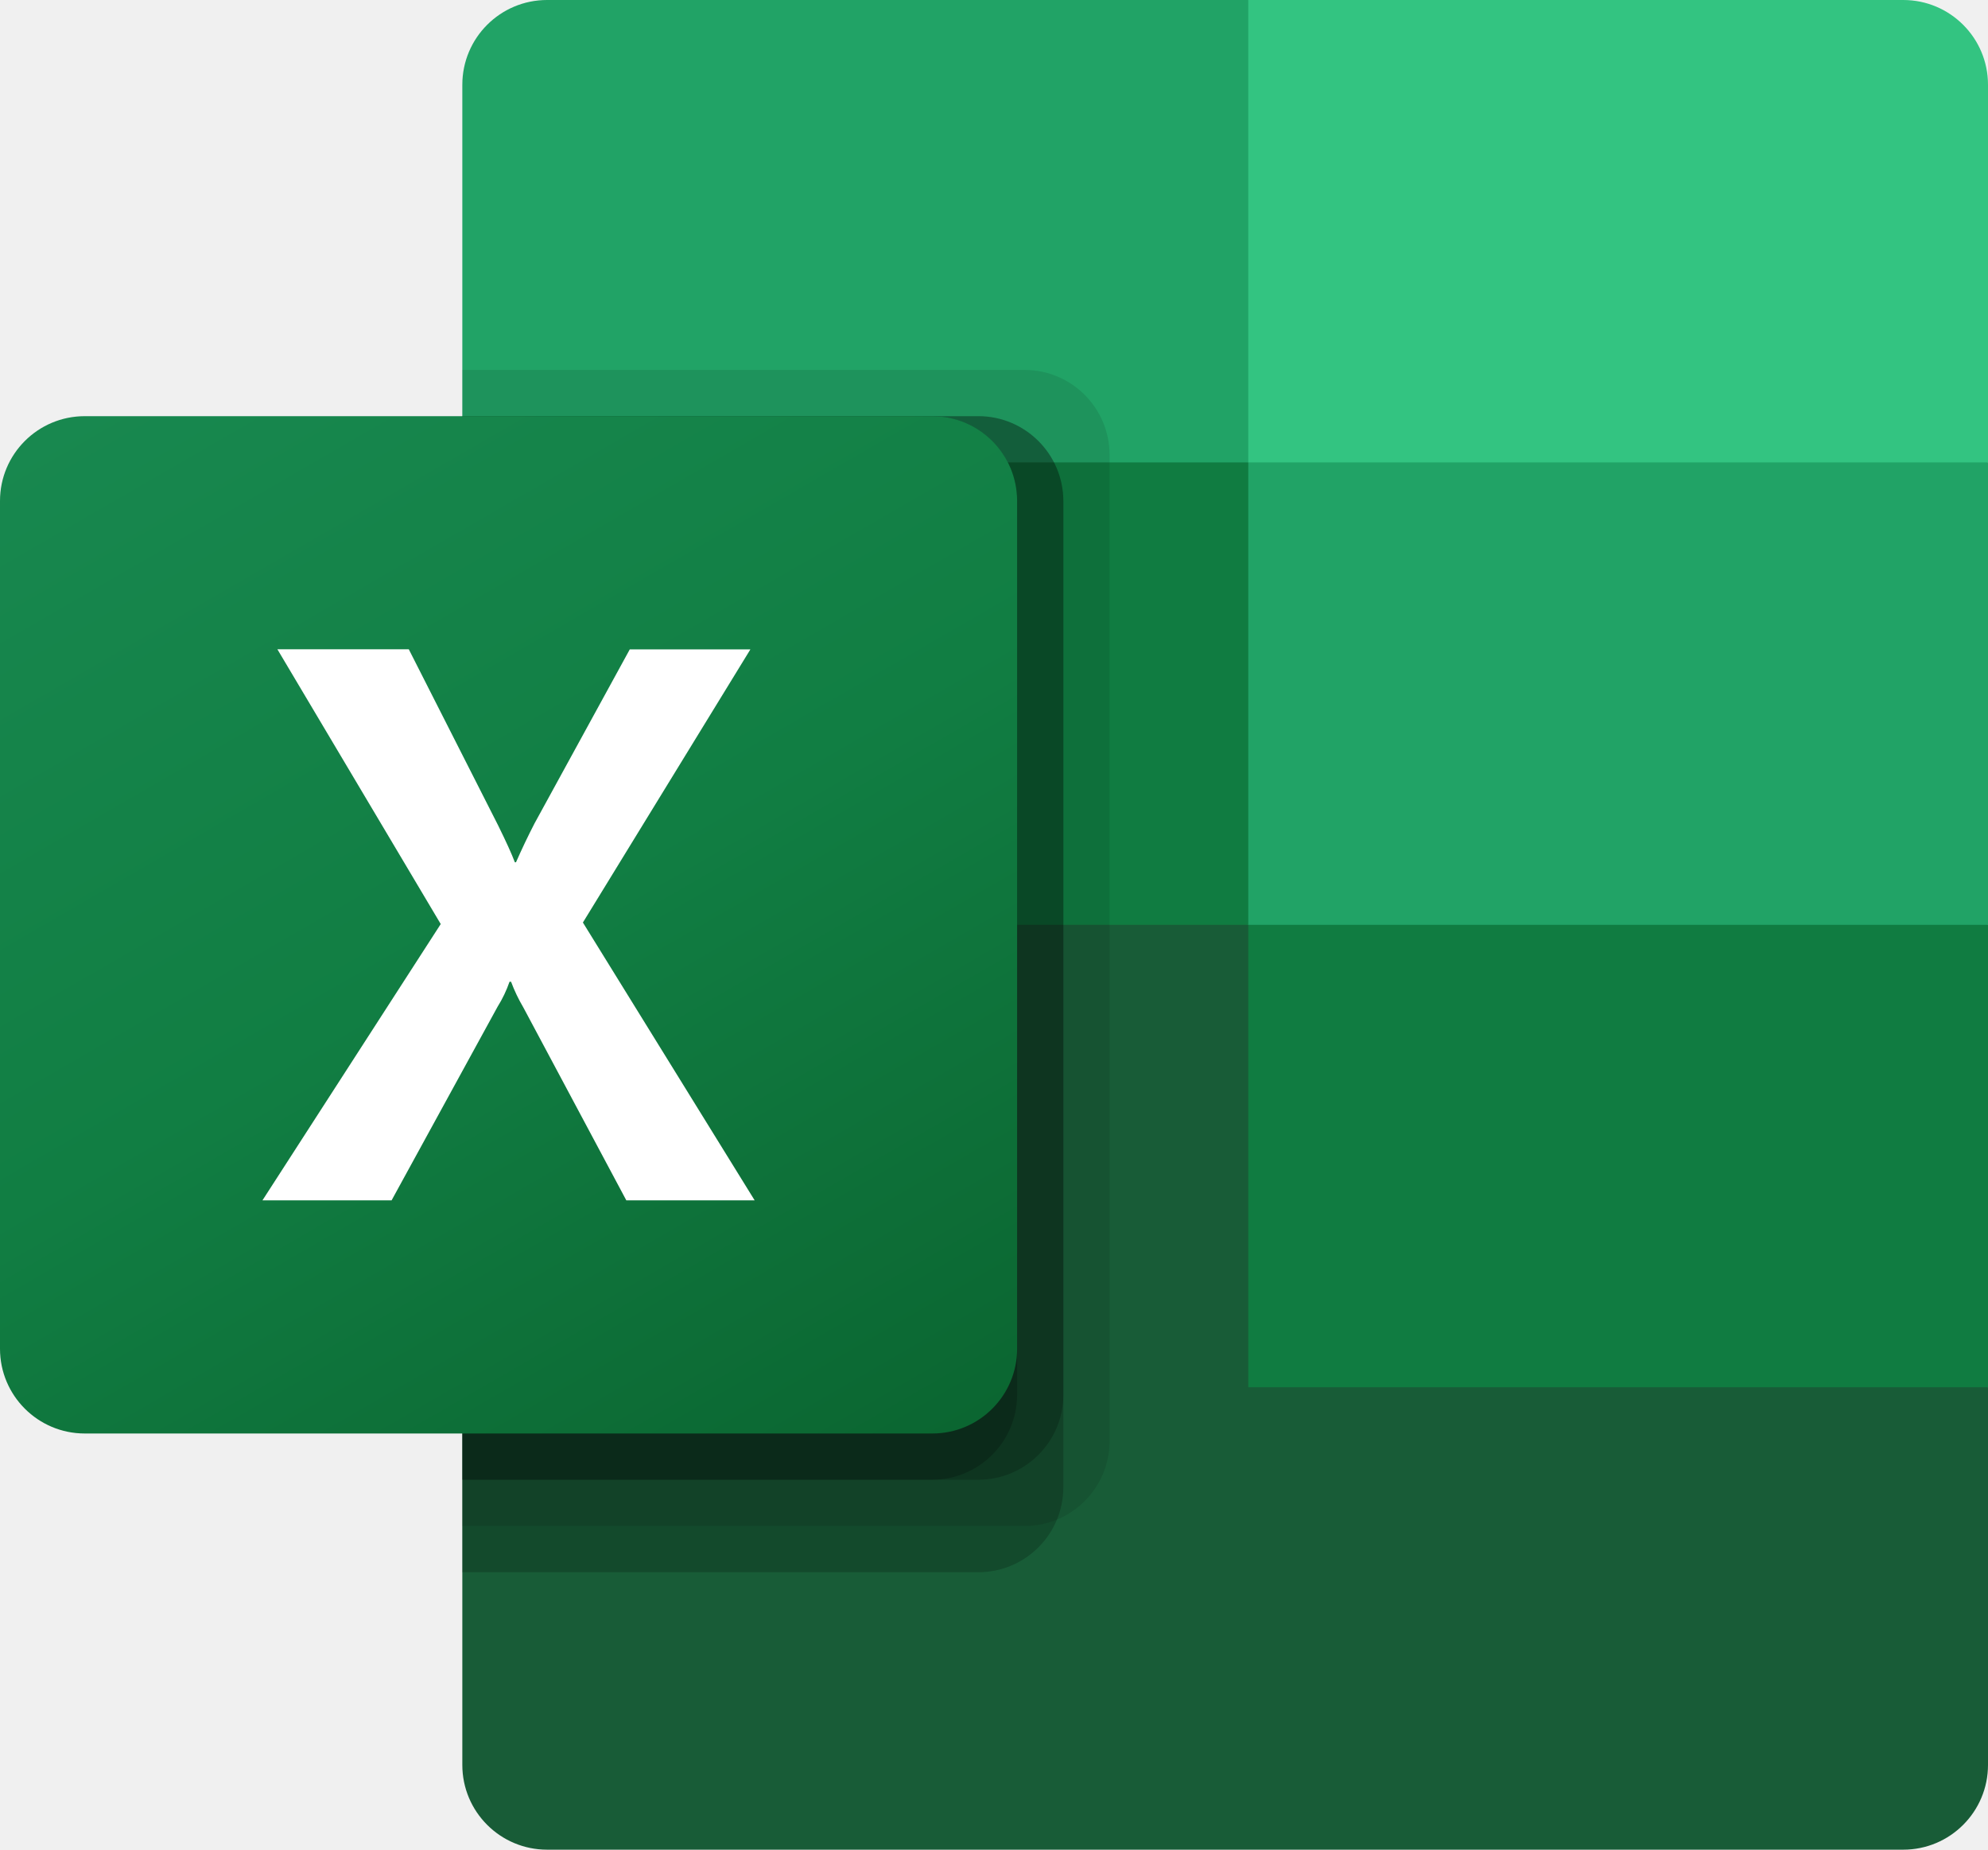
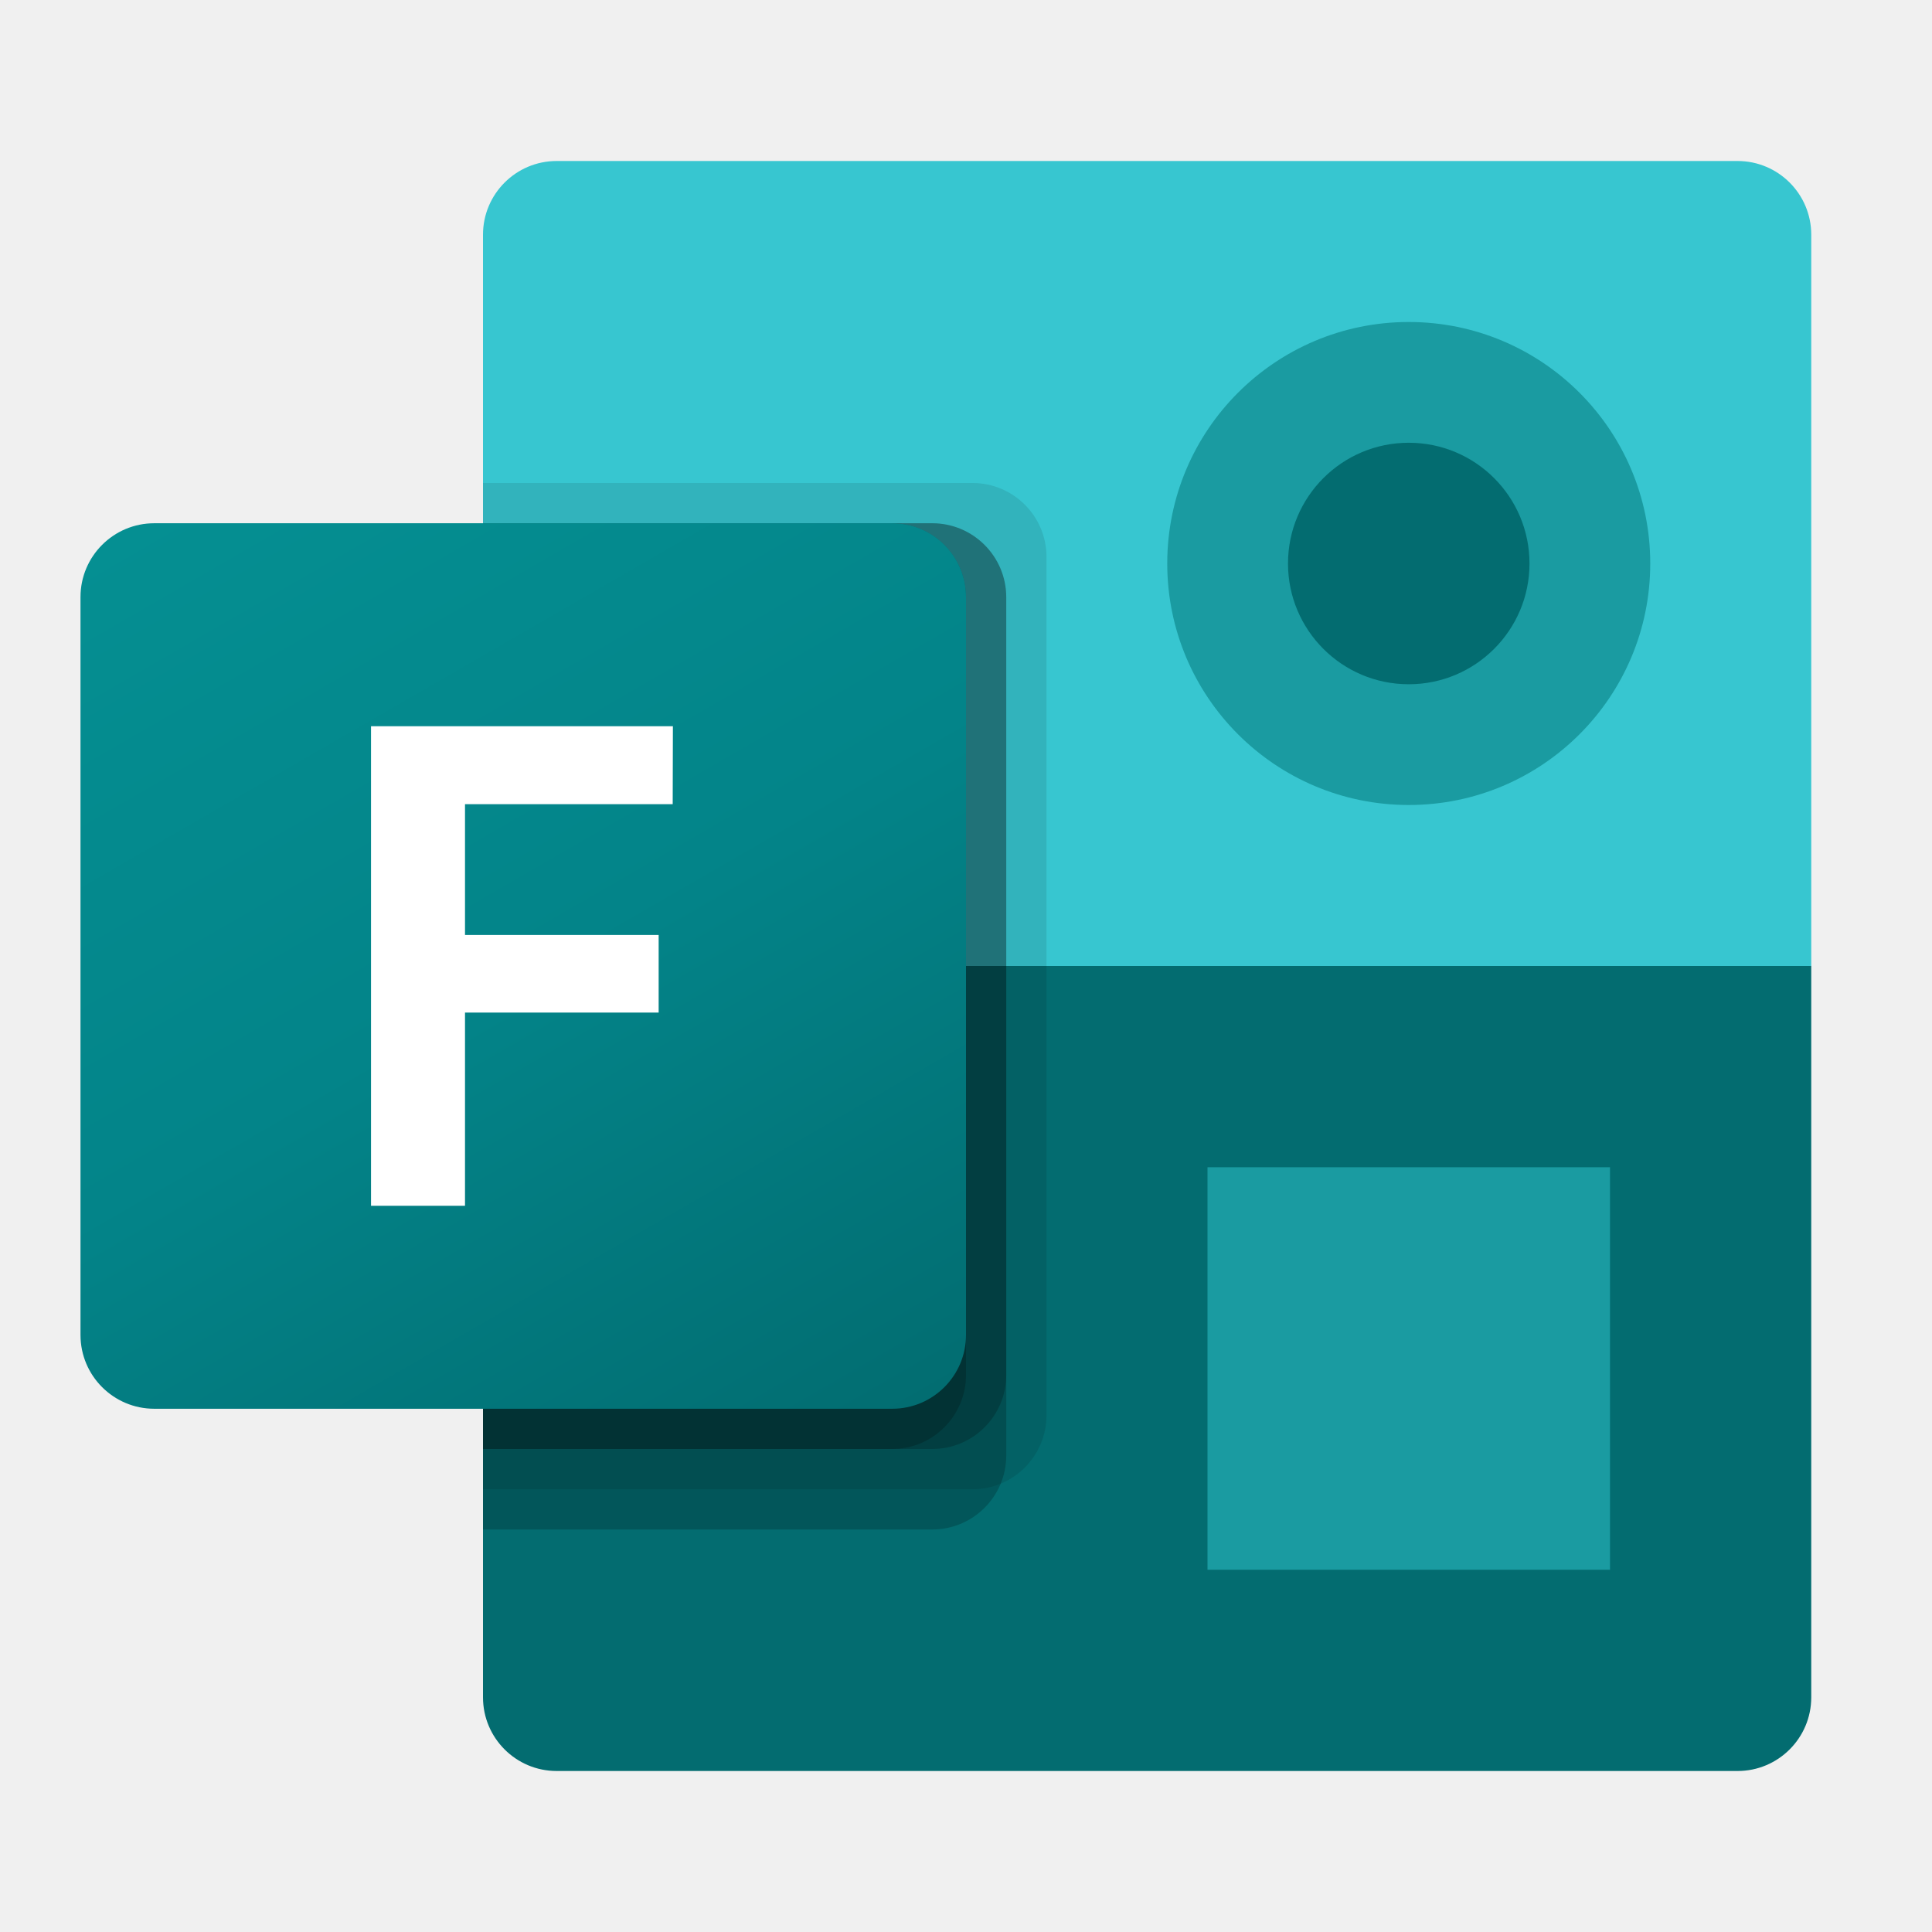
- <svg xmlns="http://www.w3.org/2000/svg" version="1.1" id="Livello_1" x="0px" y="0px" viewBox="0 0 2289.75 2130" enable-background="new 0 0 2289.75 2130" xml:space="preserve">
-   <path fill="#185C37" d="M1437.75,1011.75L532.5,852v1180.393c0,53.907,43.7,97.607,97.607,97.607l0,0h1562.036  c53.907,0,97.607-43.7,97.607-97.607l0,0V1597.5L1437.75,1011.75z" />
-   <path fill="#21A366" d="M1437.75,0H630.107C576.2,0,532.5,43.7,532.5,97.607c0,0,0,0,0,0V532.5l905.25,532.5L1917,1224.75  L2289.75,1065V532.5L1437.75,0z" />
-   <path fill="#107C41" d="M532.5,532.5h905.25V1065H532.5V532.5z" />
-   <path opacity="0.1" enable-background="new    " d="M1180.393,426H532.5v1331.25h647.893c53.834-0.175,97.432-43.773,97.607-97.607  V523.607C1277.825,469.773,1234.227,426.175,1180.393,426z" />
-   <path opacity="0.2" enable-background="new    " d="M1127.143,479.25H532.5V1810.5h594.643  c53.834-0.175,97.432-43.773,97.607-97.607V576.857C1224.575,523.023,1180.977,479.425,1127.143,479.25z" />
-   <path opacity="0.2" enable-background="new    " d="M1127.143,479.25H532.5V1704h594.643c53.834-0.175,97.432-43.773,97.607-97.607  V576.857C1224.575,523.023,1180.977,479.425,1127.143,479.25z" />
-   <path opacity="0.2" enable-background="new    " d="M1073.893,479.25H532.5V1704h541.393c53.834-0.175,97.432-43.773,97.607-97.607  V576.857C1171.325,523.023,1127.727,479.425,1073.893,479.25z" />
-   <linearGradient id="SVGID_1_" gradientUnits="userSpaceOnUse" x1="203.513" y1="1729.018" x2="967.987" y2="404.982" gradientTransform="matrix(1 0 0 -1 0 2132)">
-     <stop offset="0" style="stop-color:#18884F" />
-     <stop offset="0.5" style="stop-color:#117E43" />
-     <stop offset="1" style="stop-color:#0B6631" />
-   </linearGradient>
-   <path fill="url(#SVGID_1_)" d="M97.607,479.25h976.285c53.907,0,97.607,43.7,97.607,97.607v976.285  c0,53.907-43.7,97.607-97.607,97.607H97.607C43.7,1650.75,0,1607.05,0,1553.143V576.857C0,522.95,43.7,479.25,97.607,479.25z" />
-   <path fill="#FFFFFF" d="M302.3,1382.264l205.332-318.169L319.5,747.683h151.336l102.666,202.35  c9.479,19.223,15.975,33.494,19.49,42.919h1.331c6.745-15.336,13.845-30.228,21.3-44.677L725.371,747.79h138.929l-192.925,314.548  L869.2,1382.263H721.378L602.79,1160.158c-5.586-9.45-10.326-19.376-14.164-29.66h-1.757c-3.474,10.075-8.083,19.722-13.739,28.755  l-122.102,223.011H302.3z" />
-   <path fill="#33C481" d="M2192.143,0H1437.75v532.5h852V97.607C2289.75,43.7,2246.05,0,2192.143,0L2192.143,0z" />
-   <path fill="#107C41" d="M1437.75,1065h852v532.5h-852V1065z" />
+ <svg xmlns="http://www.w3.org/2000/svg" viewBox="0 0 48 48">
+   <defs>
+     <linearGradient id="a" x1="5.822" y1="11.568" x2="20.178" y2="36.432" gradientUnits="userSpaceOnUse">
+       <stop offset="0" stop-color="#058f92" />
+       <stop offset="0.5" stop-color="#038489" />
+       <stop offset="1" stop-color="#026d71" />
+     </linearGradient>
+   </defs>
+   <path d="M45,24V42.169A1.831,1.831,0,0,1,43.169,44H13.831A1.831,1.831,0,0,1,12,42.169V24l17-2Z" fill="#036c70" />
+   <path d="M13.831,4H43.169A1.831,1.831,0,0,1,45,5.831V24a0,0,0,0,1,0,0H12a0,0,0,0,1,0,0V5.831A1.831,1.831,0,0,1,13.831,4Z" fill="#37c6d0" />
+   <rect x="30" y="29" width="10" height="10" fill="#1a9ba1" />
+   <circle cx="35" cy="14" r="6" fill="#1a9ba1" />
+   <circle cx="35" cy="14" r="3" fill="#036c70" />
+   <path d="M24.167,12H12V37H24.167A1.839,1.839,0,0,0,26,35.167V13.833A1.839,1.839,0,0,0,24.167,12Z" opacity="0.1" />
+   <path d="M23.167,13H12V38H23.167A1.839,1.839,0,0,0,25,36.167V14.833A1.839,1.839,0,0,0,23.167,13Z" opacity="0.2" />
+   <path d="M23.167,13H12V36H23.167A1.839,1.839,0,0,0,25,34.167V14.833A1.839,1.839,0,0,0,23.167,13Z" opacity="0.2" />
+   <path d="M22.167,13H12V36H22.167A1.839,1.839,0,0,0,24,34.167V14.833A1.839,1.839,0,0,0,22.167,13Z" opacity="0.2" />
+   <rect x="2" y="13" width="22" height="22" rx="1.833" fill="url(#a)" />
+   <rect width="48" height="48" fill="none" />
+   <path d="M16.713,19.98h-5.16v3.249h4.811v1.928H11.553v4.8H9.218V18.043h7.5Z" fill="#fff" />
</svg>
